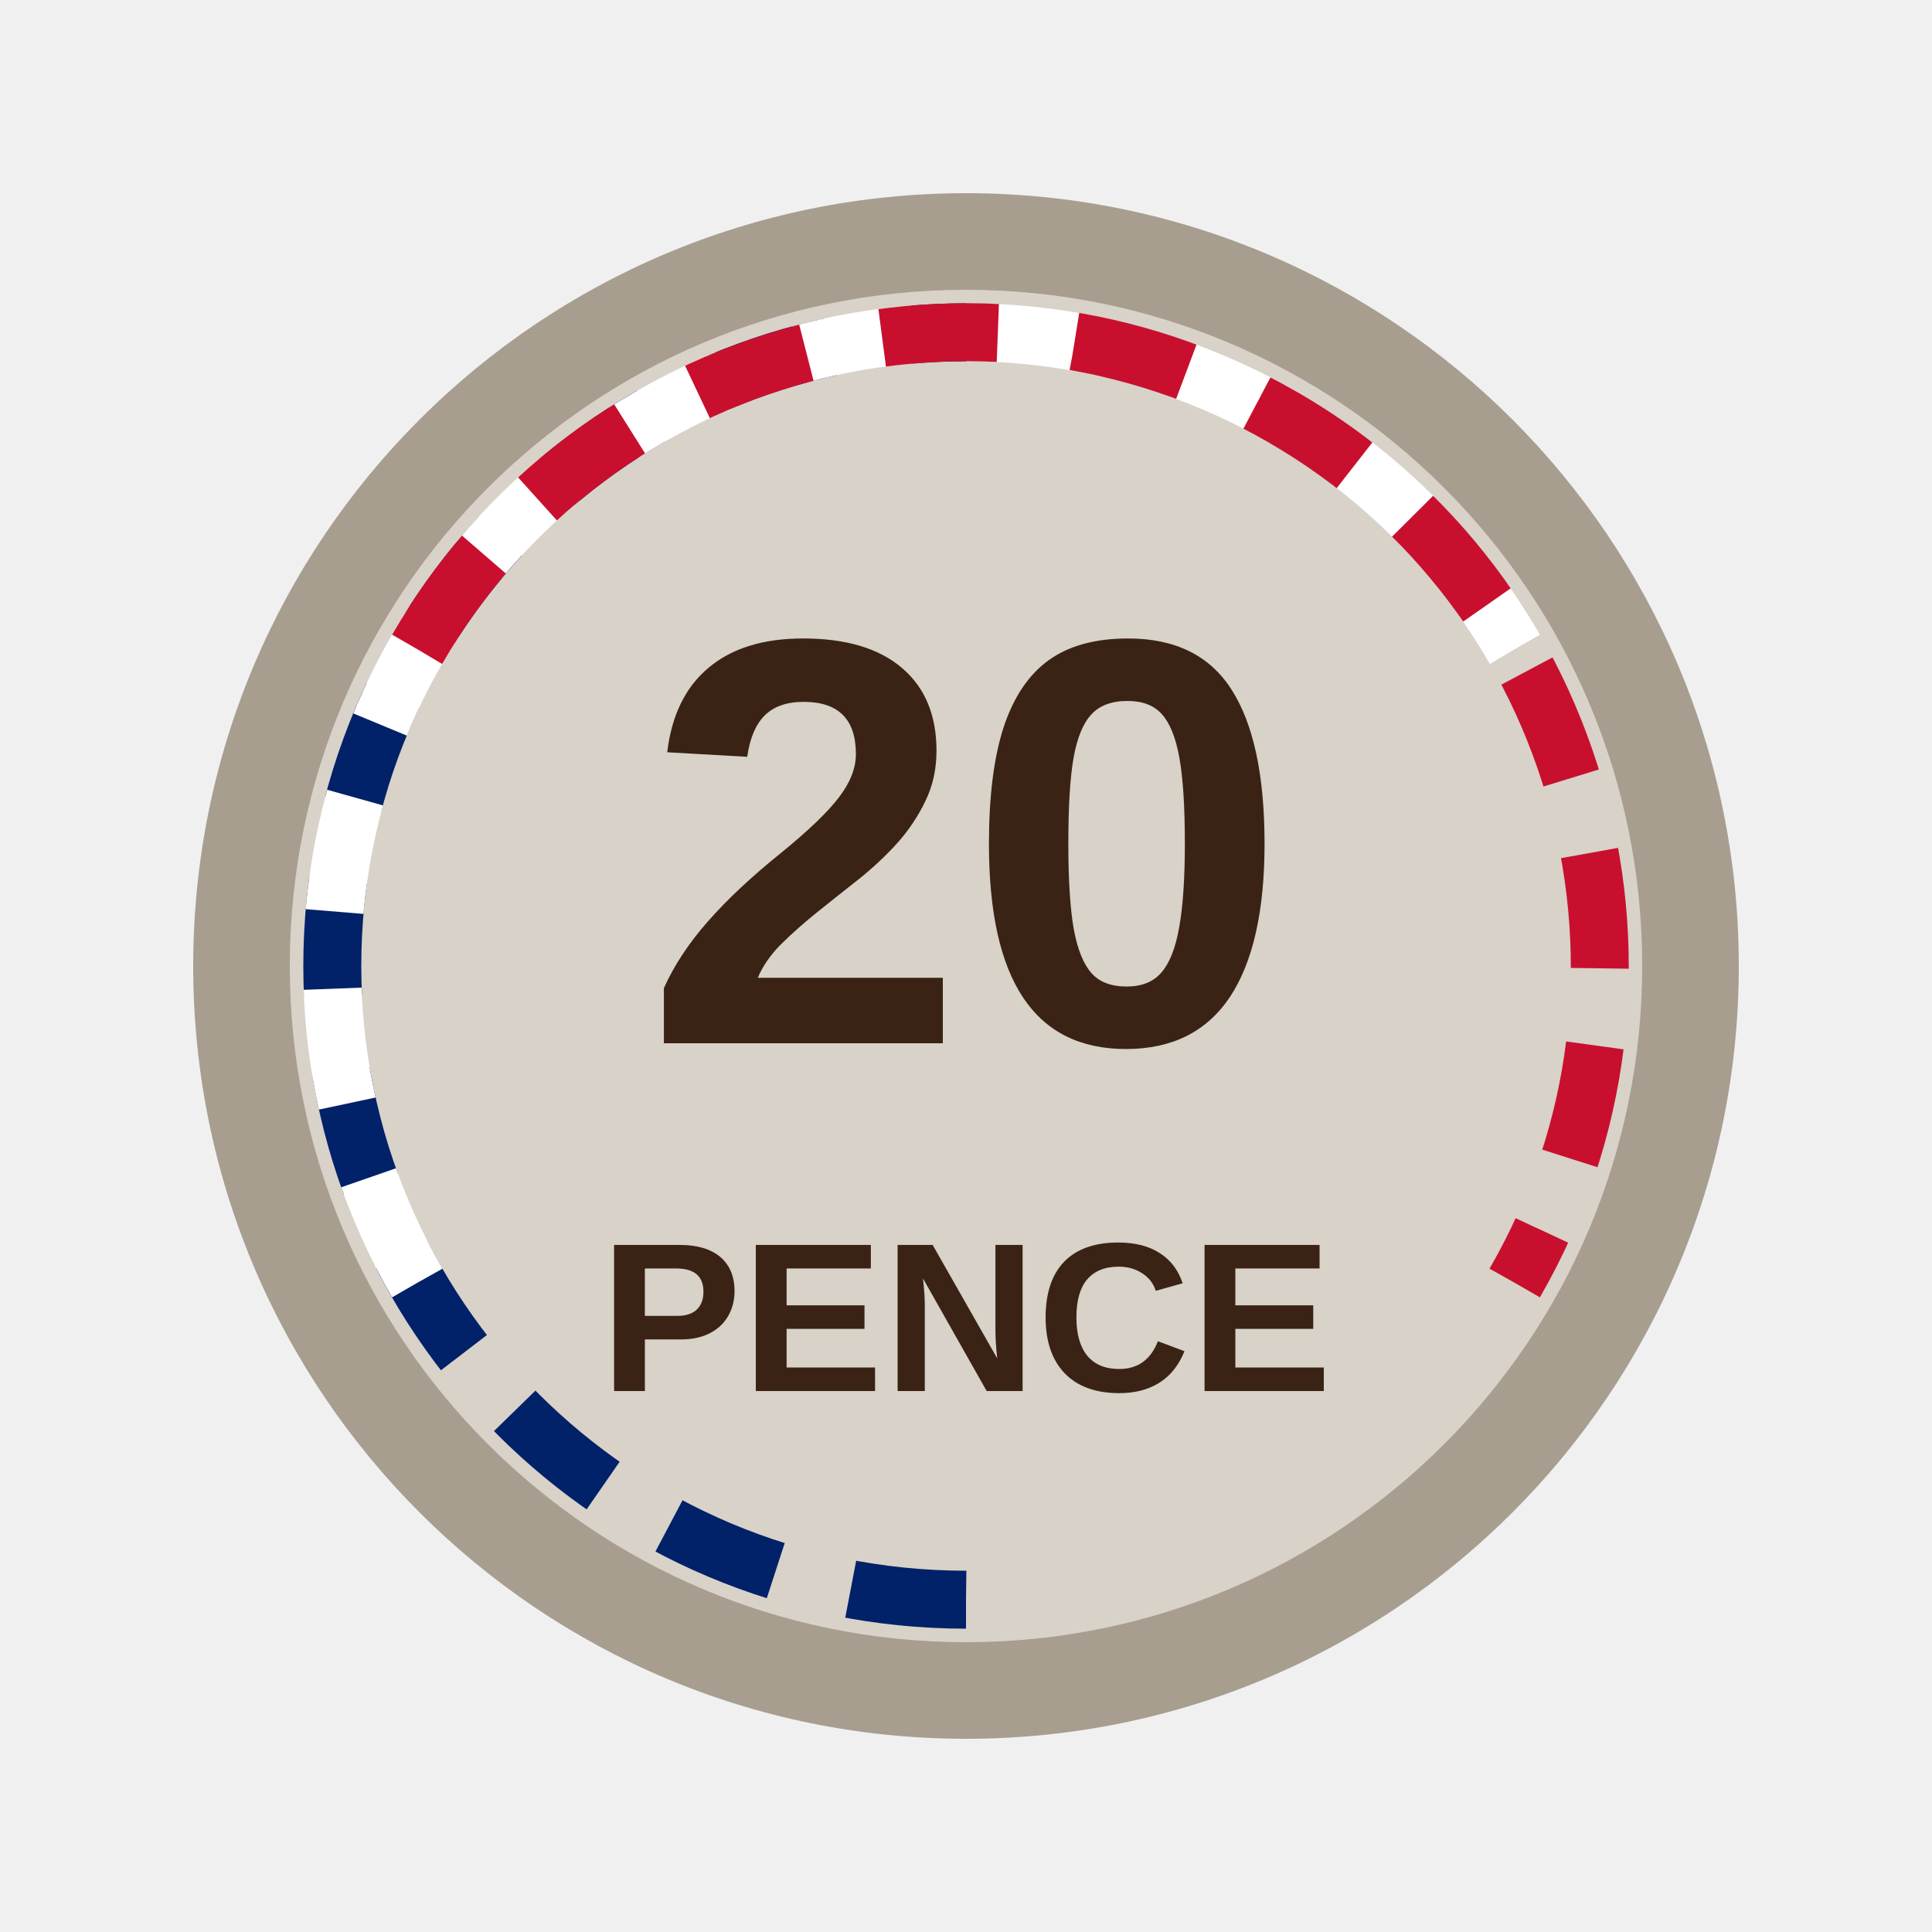
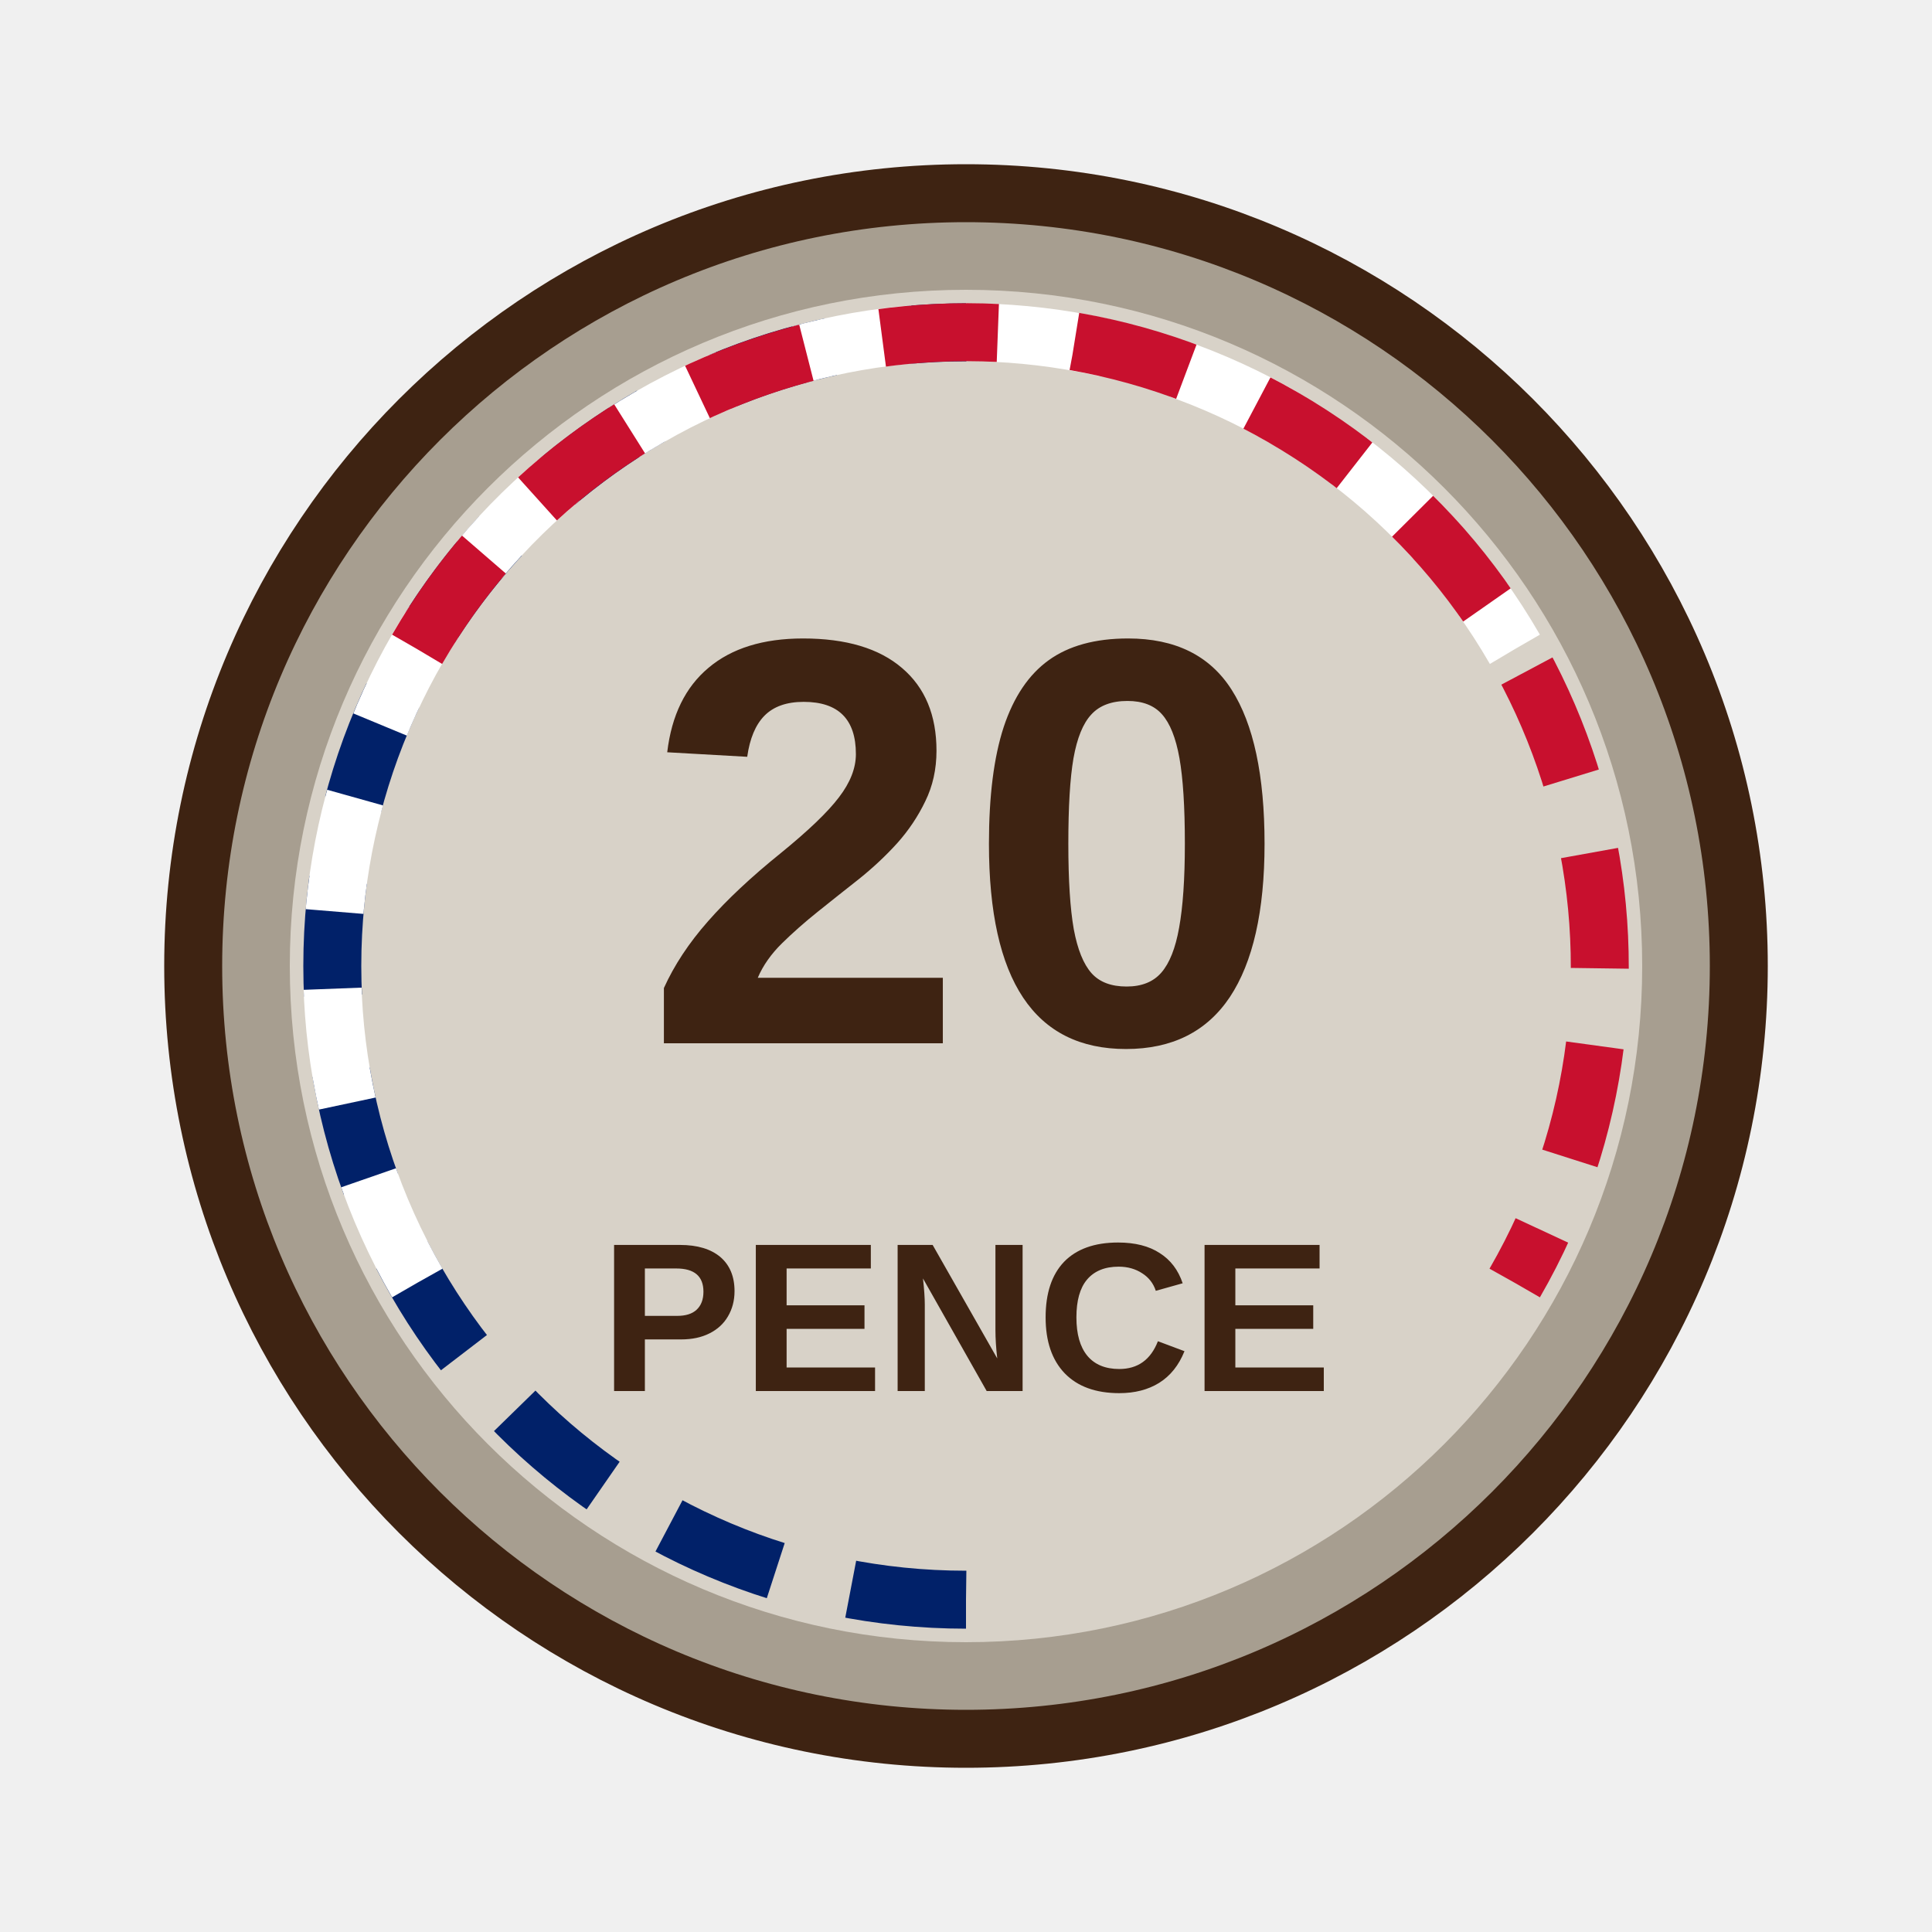
<svg xmlns="http://www.w3.org/2000/svg" viewBox="0 0 100 100" role="img">
-   <circle cx="50" cy="50" r="40" fill="#A79E90" />
+   <circle cx="50" cy="50" r="40" fill="#A79E90" stroke="#3E2312" stroke-width="3" />
  <circle cx="50" cy="50" r="35" fill="#D8D2C8" />
  <circle cx="50" cy="50" r="24.8" fill="#D8D2C8" />
  <path d="M17.2 50 A32.8 32.8 0 0 1 82.8 50" transform="rotate(-90 50 50)" fill="none" stroke="#012169" stroke-width="3" stroke-dasharray="6 4" />
  <path d="M17.2 50 A32.8 32.8 0 0 1 82.8 50" transform="rotate(-30 50 50)" fill="none" stroke="#FFFFFF" stroke-width="3" stroke-dasharray="6 4" />
  <path d="M17.2 50 A32.8 32.8 0 0 1 82.8 50" transform="rotate(30 50 50)" fill="none" stroke="#C8102E" stroke-width="3" stroke-dasharray="6 4" />
-   <text x="50" y="54" text-anchor="middle" font-family="Arial Rounded MT Bold, Arial, sans-serif" font-weight="700" font-size="30" fill="#3A2315">20</text>
-   <text x="50" y="72" text-anchor="middle" font-family="Arial, sans-serif" font-weight="700" font-size="11" fill="#3A2315">PENCE</text>
+   <text x="50" y="54" text-anchor="middle" font-family="Arial Rounded MT Bold, Arial, sans-serif" font-weight="700" font-size="30" fill="#3E2312">20</text>
+   <text x="50" y="72" text-anchor="middle" font-family="Arial, sans-serif" font-weight="700" font-size="11" fill="#3E2312">PENCE</text>
</svg>
